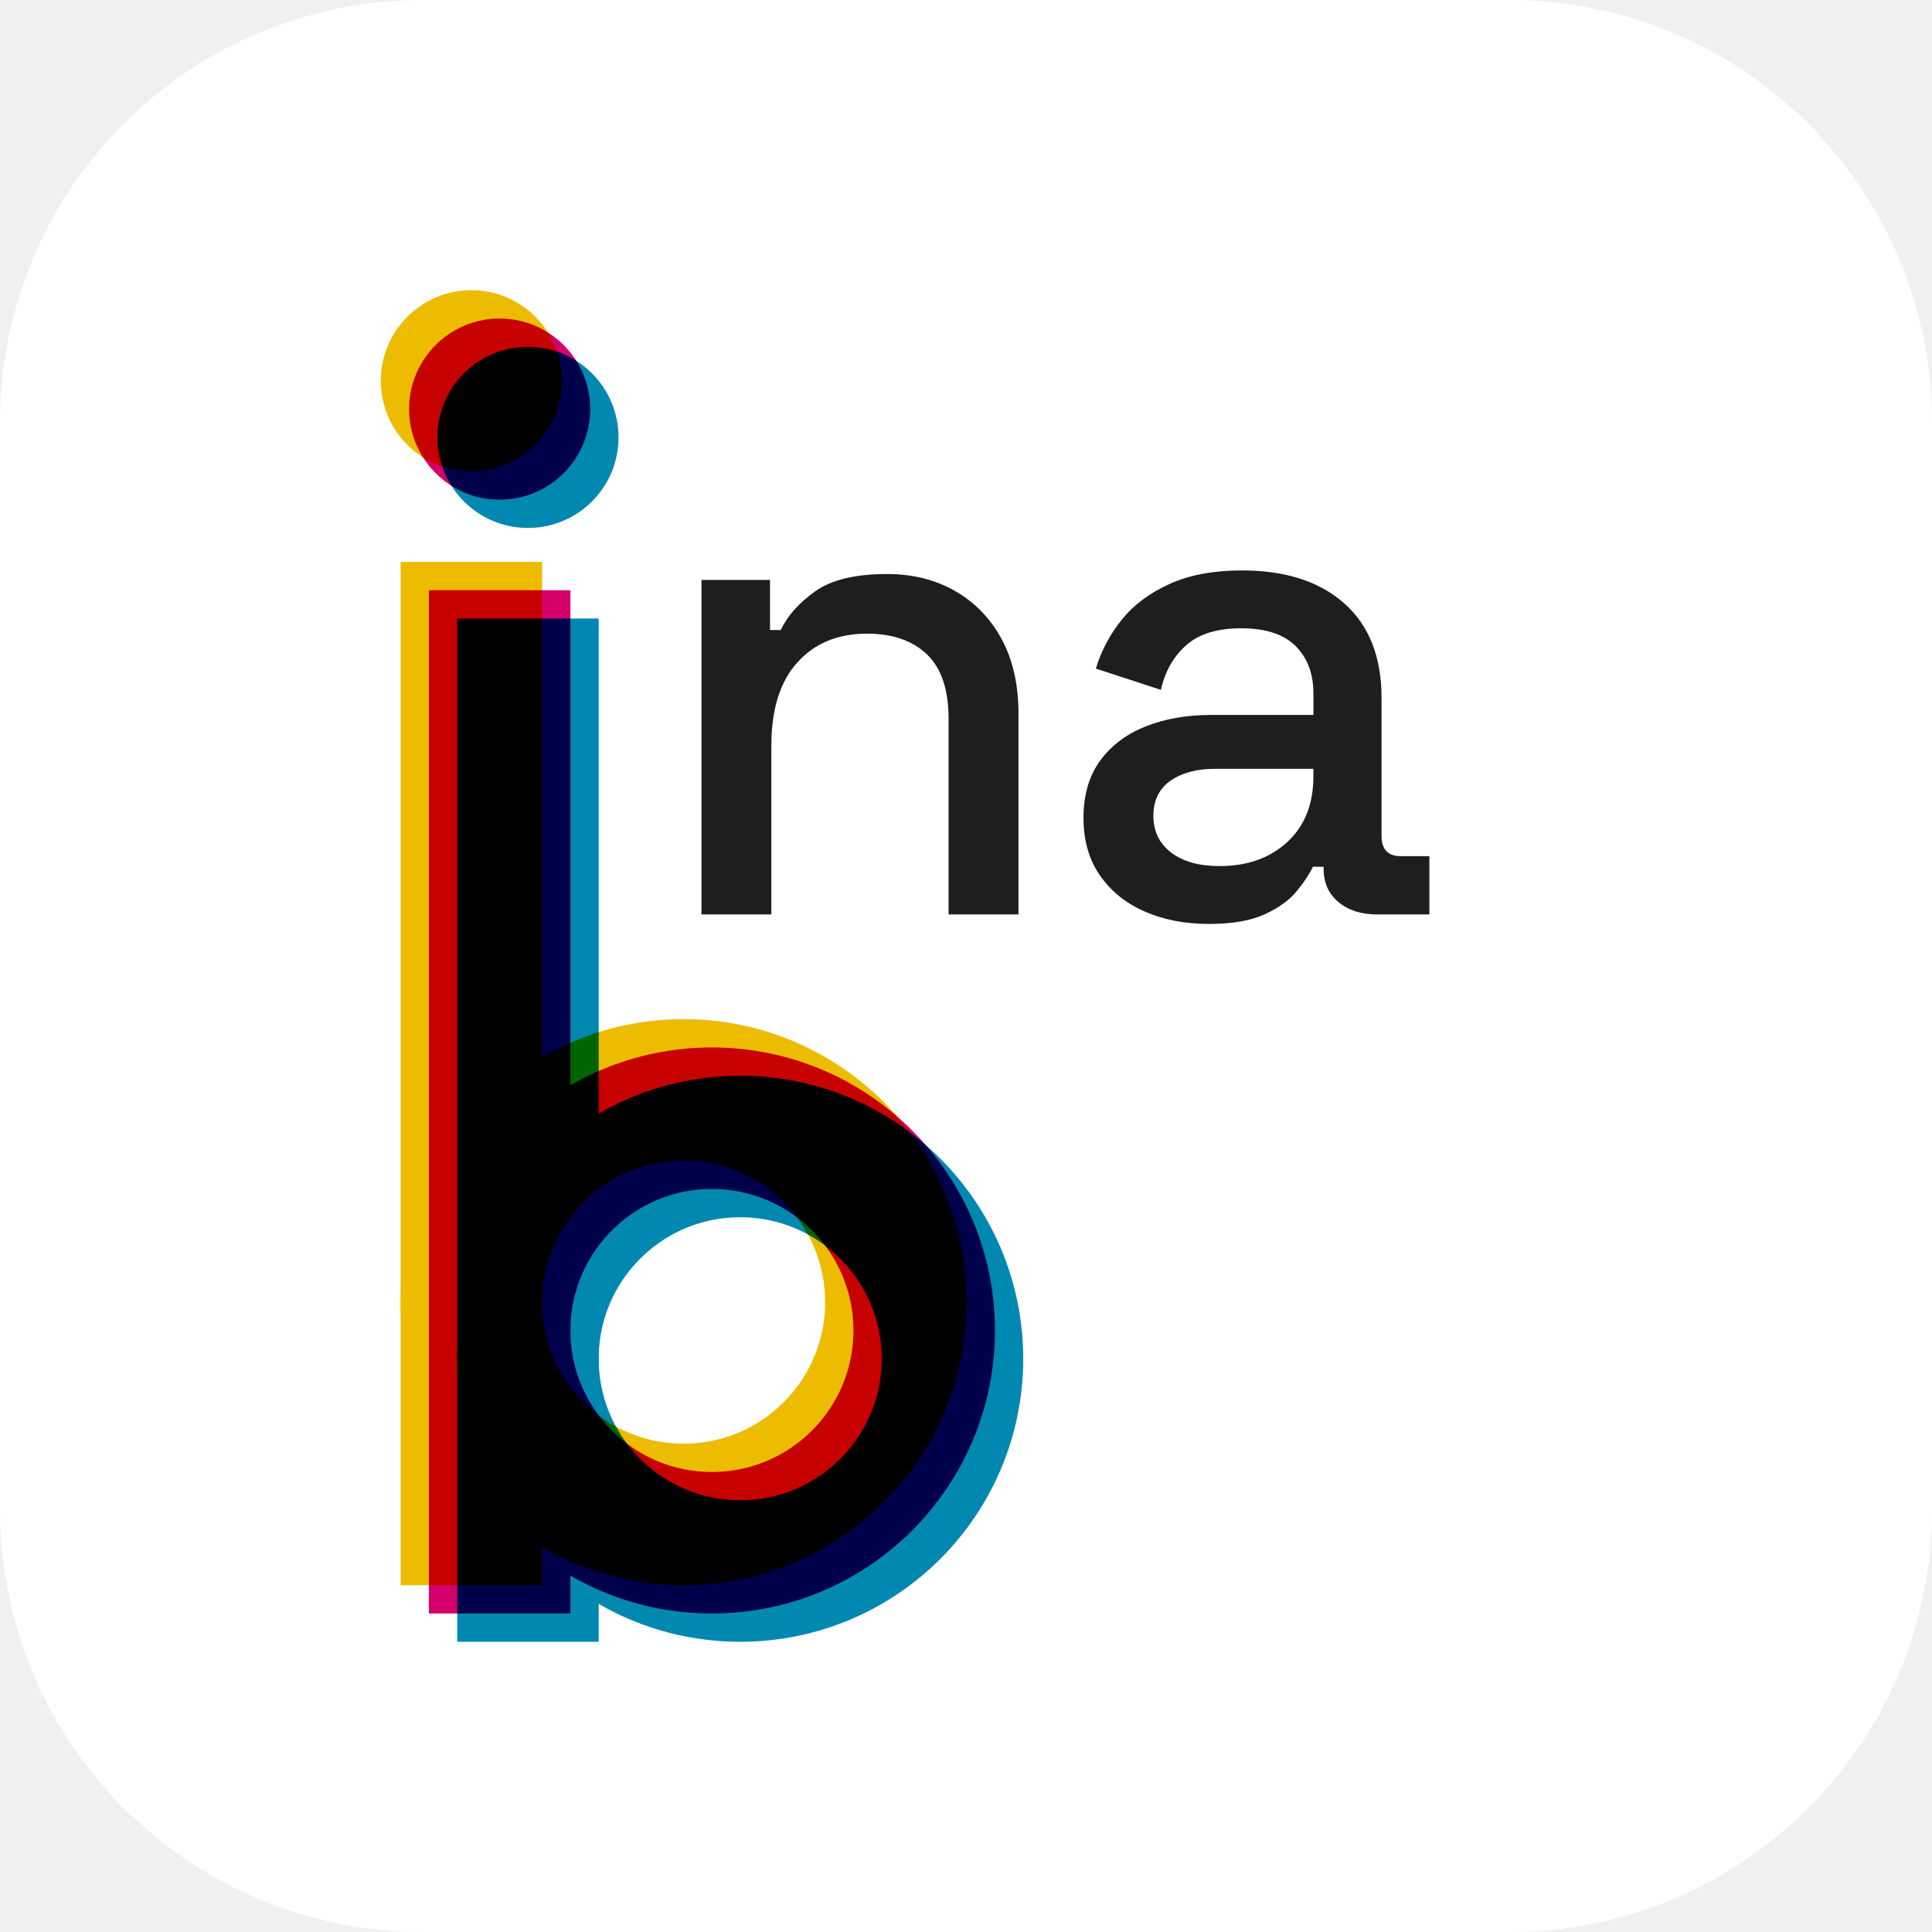
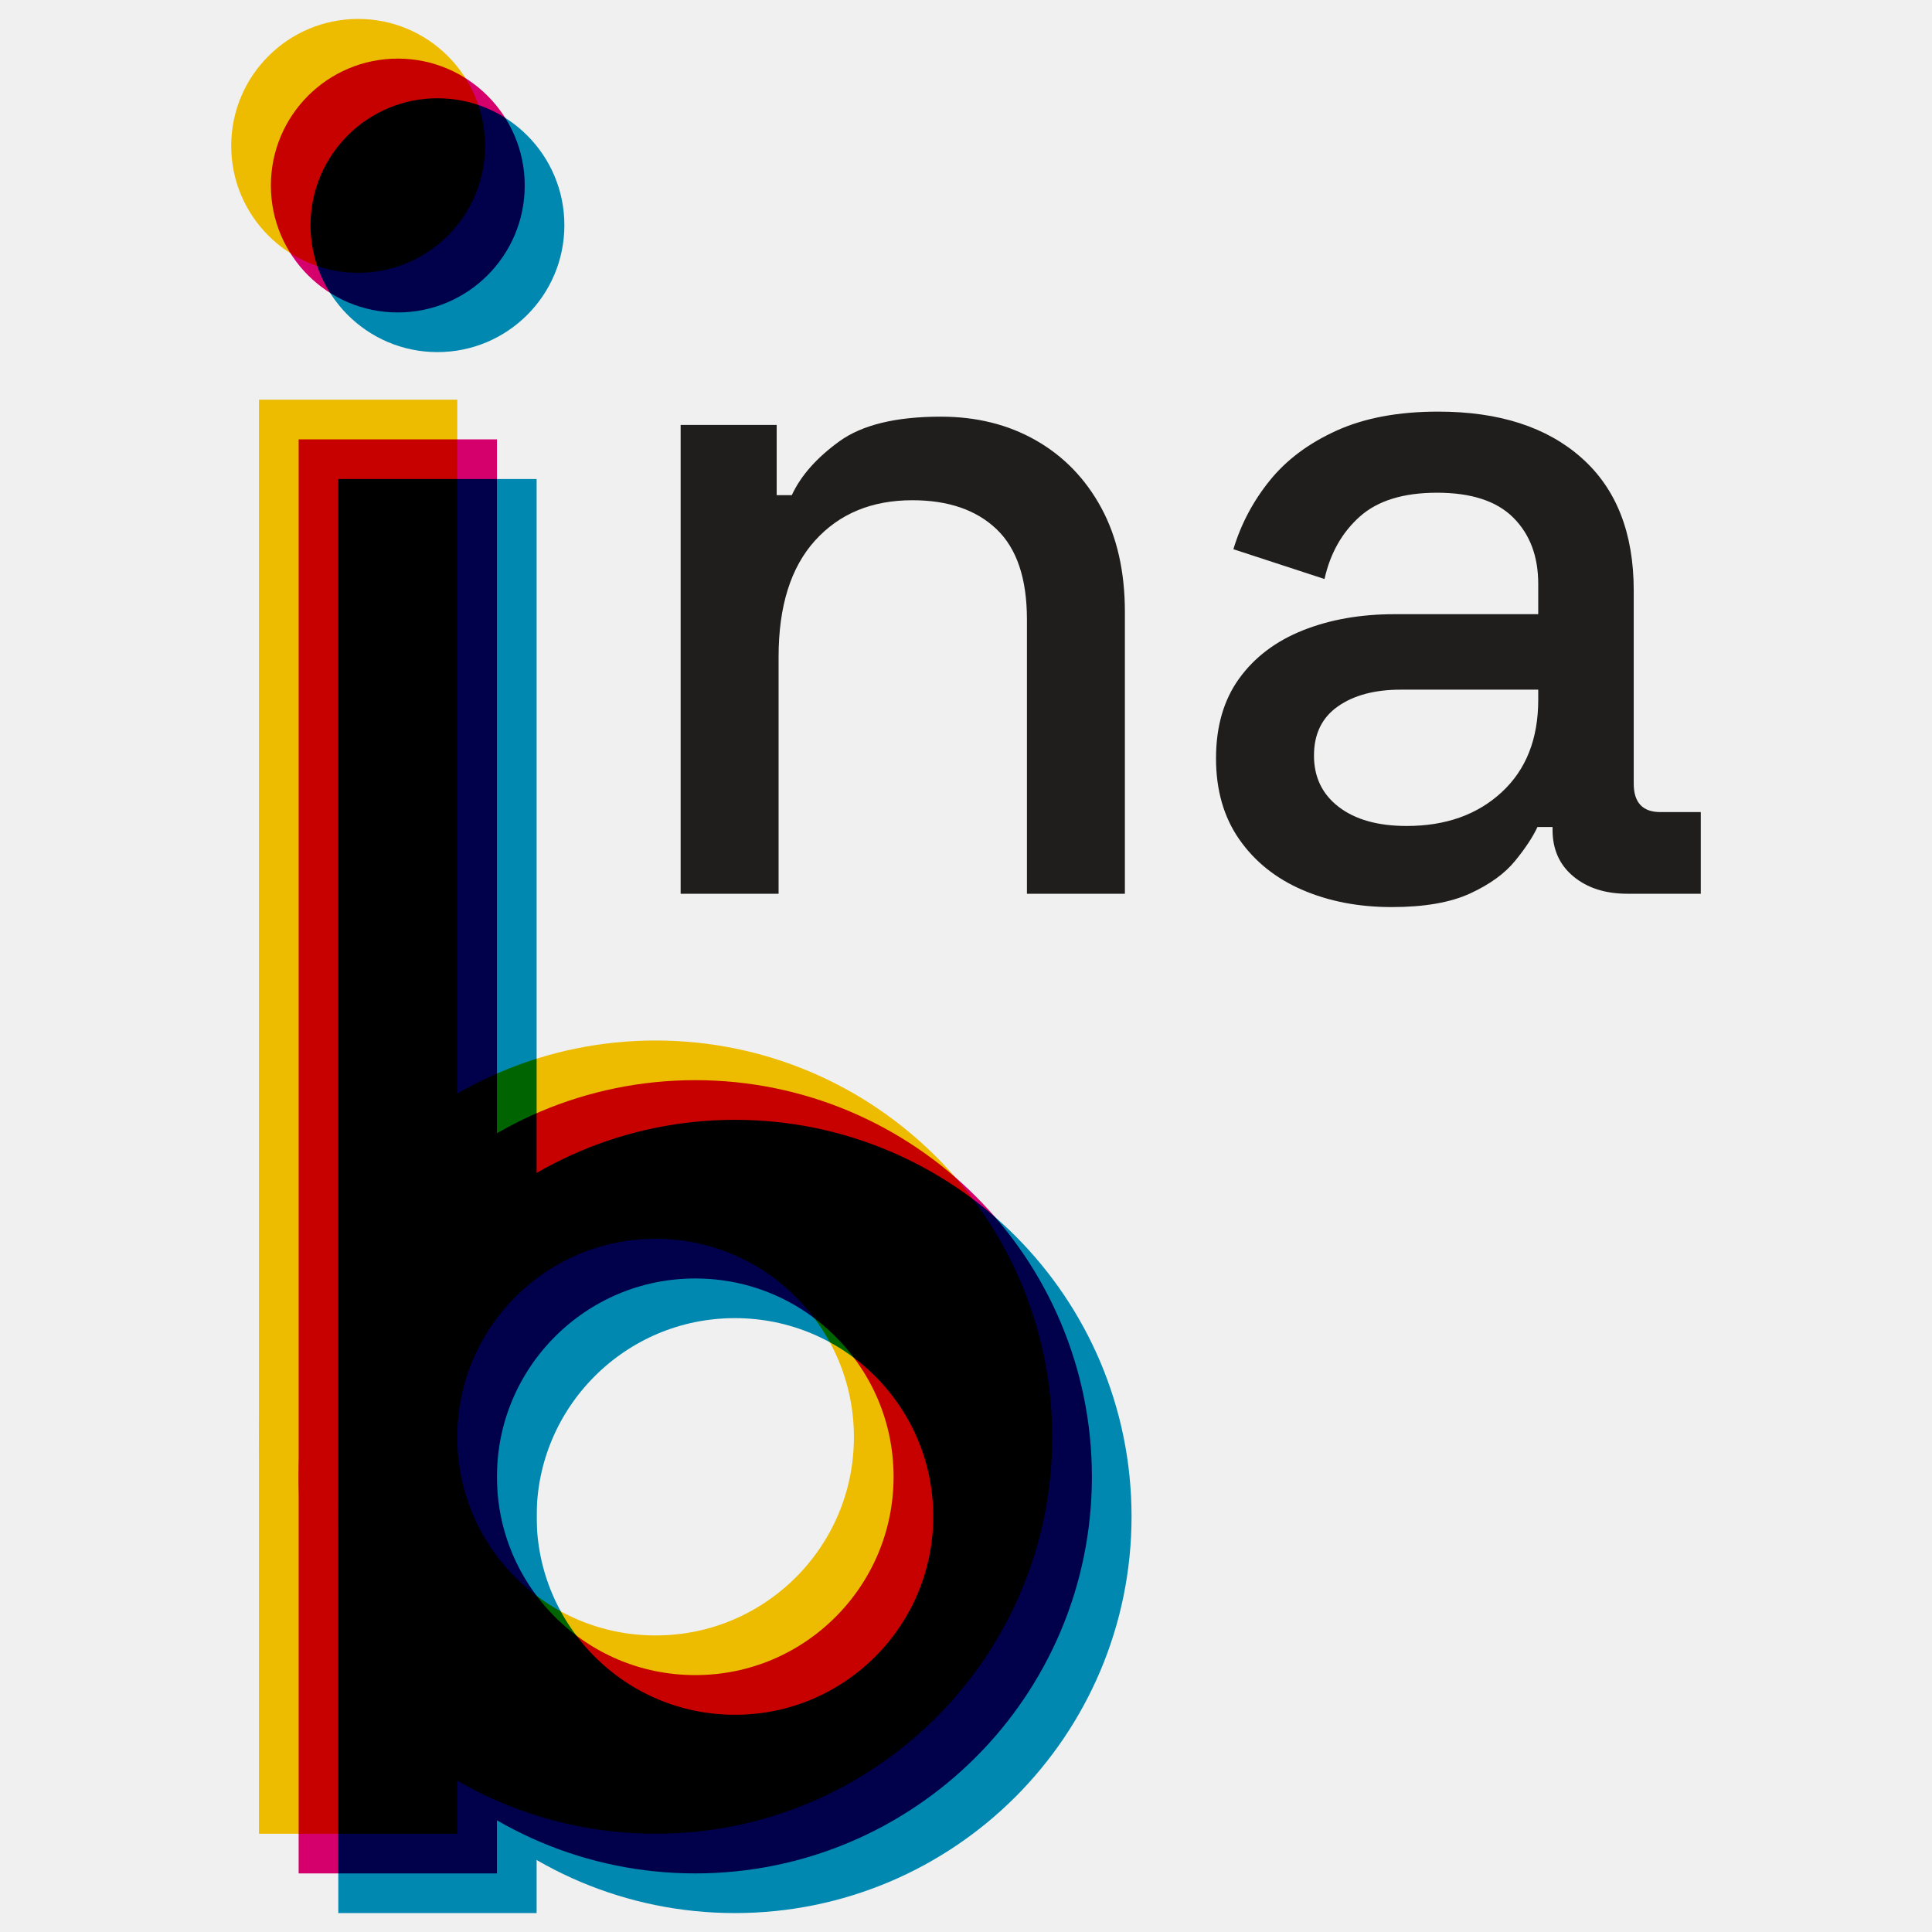
- <svg xmlns="http://www.w3.org/2000/svg" viewBox="0 0 512 512">
-   <rect width="512" height="512" rx="112" fill="#ffffff" />
-   <g transform="translate(113.664 84.414) scale(3)" style="isolation:isolate">
-     <g style="mix-blend-mode:multiply">
+ <svg xmlns="http://www.w3.org/2000/svg" viewBox="-18.824 -3.694 121.778 121.778">
+   <style>.ink{fill:#201e1d}.l{mix-blend-mode:multiply}@media (prefers-color-scheme:dark){.ink{fill:#f3f2f2}.l{mix-blend-mode:screen}}</style>
+   <g style="isolation:isolate">
+     <g class="l">
      <rect x="-2.5" y="21.5" width="12.5" height="90.391" fill="#edbb00" />
      <circle cx="22.5" cy="86.891" r="18.75" fill="none" stroke="#edbb00" stroke-width="12.5" />
    </g>
-     <g style="mix-blend-mode:multiply">
+     <g class="l">
      <rect x="0" y="24" width="12.5" height="90.391" fill="#d6006c" />
      <circle cx="25" cy="89.391" r="18.75" fill="none" stroke="#d6006c" stroke-width="12.5" />
    </g>
-     <g style="mix-blend-mode:multiply">
+     <g class="l">
      <rect x="2.5" y="26.5" width="12.5" height="90.391" fill="#0088b0" />
      <circle cx="27.5" cy="91.891" r="18.75" fill="none" stroke="#0088b0" stroke-width="12.5" />
    </g>
-     <path fill="#201e1d" d="M24.078 52.641V23.091H30.132V27.516H31.086Q31.932 25.683 34.08 24.126Q36.228 22.569 40.479 22.569Q43.854 22.569 46.475 24.064Q49.095 25.56 50.588 28.308Q52.08 31.056 52.08 34.881V52.641H45.906V35.355Q45.906 31.491 43.993 29.664Q42.081 27.837 38.685 27.837Q34.848 27.837 32.55 30.378Q30.252 32.919 30.252 37.71V52.641Z M68.9 53.481Q65.762 53.481 63.253 52.392Q60.743 51.303 59.284 49.204Q57.824 47.106 57.824 44.109Q57.824 41.091 59.284 39.073Q60.743 37.056 63.301 36.037Q65.858 35.019 69.092 35.019H78.134V33.108Q78.134 30.504 76.562 28.933Q74.99 27.363 71.753 27.363Q68.577 27.363 66.892 28.863Q65.208 30.363 64.662 32.802L58.919 30.924Q59.639 28.539 61.219 26.586Q62.798 24.633 65.437 23.442Q68.075 22.251 71.831 22.251Q77.586 22.251 80.869 25.17Q84.153 28.089 84.153 33.522V45.693Q84.153 47.493 85.833 47.493H88.38V52.641H83.759Q81.665 52.641 80.351 51.55Q79.037 50.46 79.037 48.618V48.432H78.086Q77.657 49.362 76.681 50.563Q75.704 51.765 73.841 52.623Q71.978 53.481 68.9 53.481ZM69.843 48.369Q73.526 48.369 75.83 46.242Q78.134 44.115 78.134 40.419V39.777H69.465Q67.008 39.777 65.503 40.834Q63.999 41.892 63.999 43.932Q63.999 45.972 65.563 47.17Q67.128 48.369 69.843 48.369Z" />
-     <circle cx="3.75" cy="5.5" r="8" fill="#edbb00" style="mix-blend-mode:multiply" />
-     <circle cx="6.25" cy="8" r="8" fill="#d6006c" style="mix-blend-mode:multiply" />
-     <circle cx="8.75" cy="10.5" r="8" fill="#0088b0" style="mix-blend-mode:multiply" />
+     <path class="ink" d="M24.078 52.641V23.091H30.132V27.516H31.086Q31.932 25.683 34.08 24.126Q36.228 22.569 40.479 22.569Q43.854 22.569 46.475 24.064Q49.095 25.56 50.588 28.308Q52.08 31.056 52.08 34.881V52.641H45.906V35.355Q45.906 31.491 43.993 29.664Q42.081 27.837 38.685 27.837Q34.848 27.837 32.55 30.378Q30.252 32.919 30.252 37.71V52.641Z M68.9 53.481Q65.762 53.481 63.253 52.392Q60.743 51.303 59.284 49.204Q57.824 47.106 57.824 44.109Q57.824 41.091 59.284 39.073Q60.743 37.056 63.301 36.037Q65.858 35.019 69.092 35.019H78.134V33.108Q78.134 30.504 76.562 28.933Q74.99 27.363 71.753 27.363Q68.577 27.363 66.892 28.863Q65.208 30.363 64.662 32.802L58.919 30.924Q59.639 28.539 61.219 26.586Q62.798 24.633 65.437 23.442Q68.075 22.251 71.831 22.251Q77.586 22.251 80.869 25.17Q84.153 28.089 84.153 33.522V45.693Q84.153 47.493 85.833 47.493H88.38V52.641H83.759Q81.665 52.641 80.351 51.55Q79.037 50.46 79.037 48.618V48.432H78.086Q77.657 49.362 76.681 50.563Q75.704 51.765 73.841 52.623Q71.978 53.481 68.9 53.481ZM69.843 48.369Q73.526 48.369 75.83 46.242Q78.134 44.115 78.134 40.419V39.777H69.465Q67.008 39.777 65.503 40.834Q63.999 41.892 63.999 43.932Q63.999 45.972 65.563 47.17Q67.128 48.369 69.843 48.369Z" />
+     <circle class="l" cx="3.75" cy="5.5" r="8" fill="#edbb00" />
+     <circle class="l" cx="6.25" cy="8" r="8" fill="#d6006c" />
+     <circle class="l" cx="8.75" cy="10.5" r="8" fill="#0088b0" />
  </g>
</svg>
